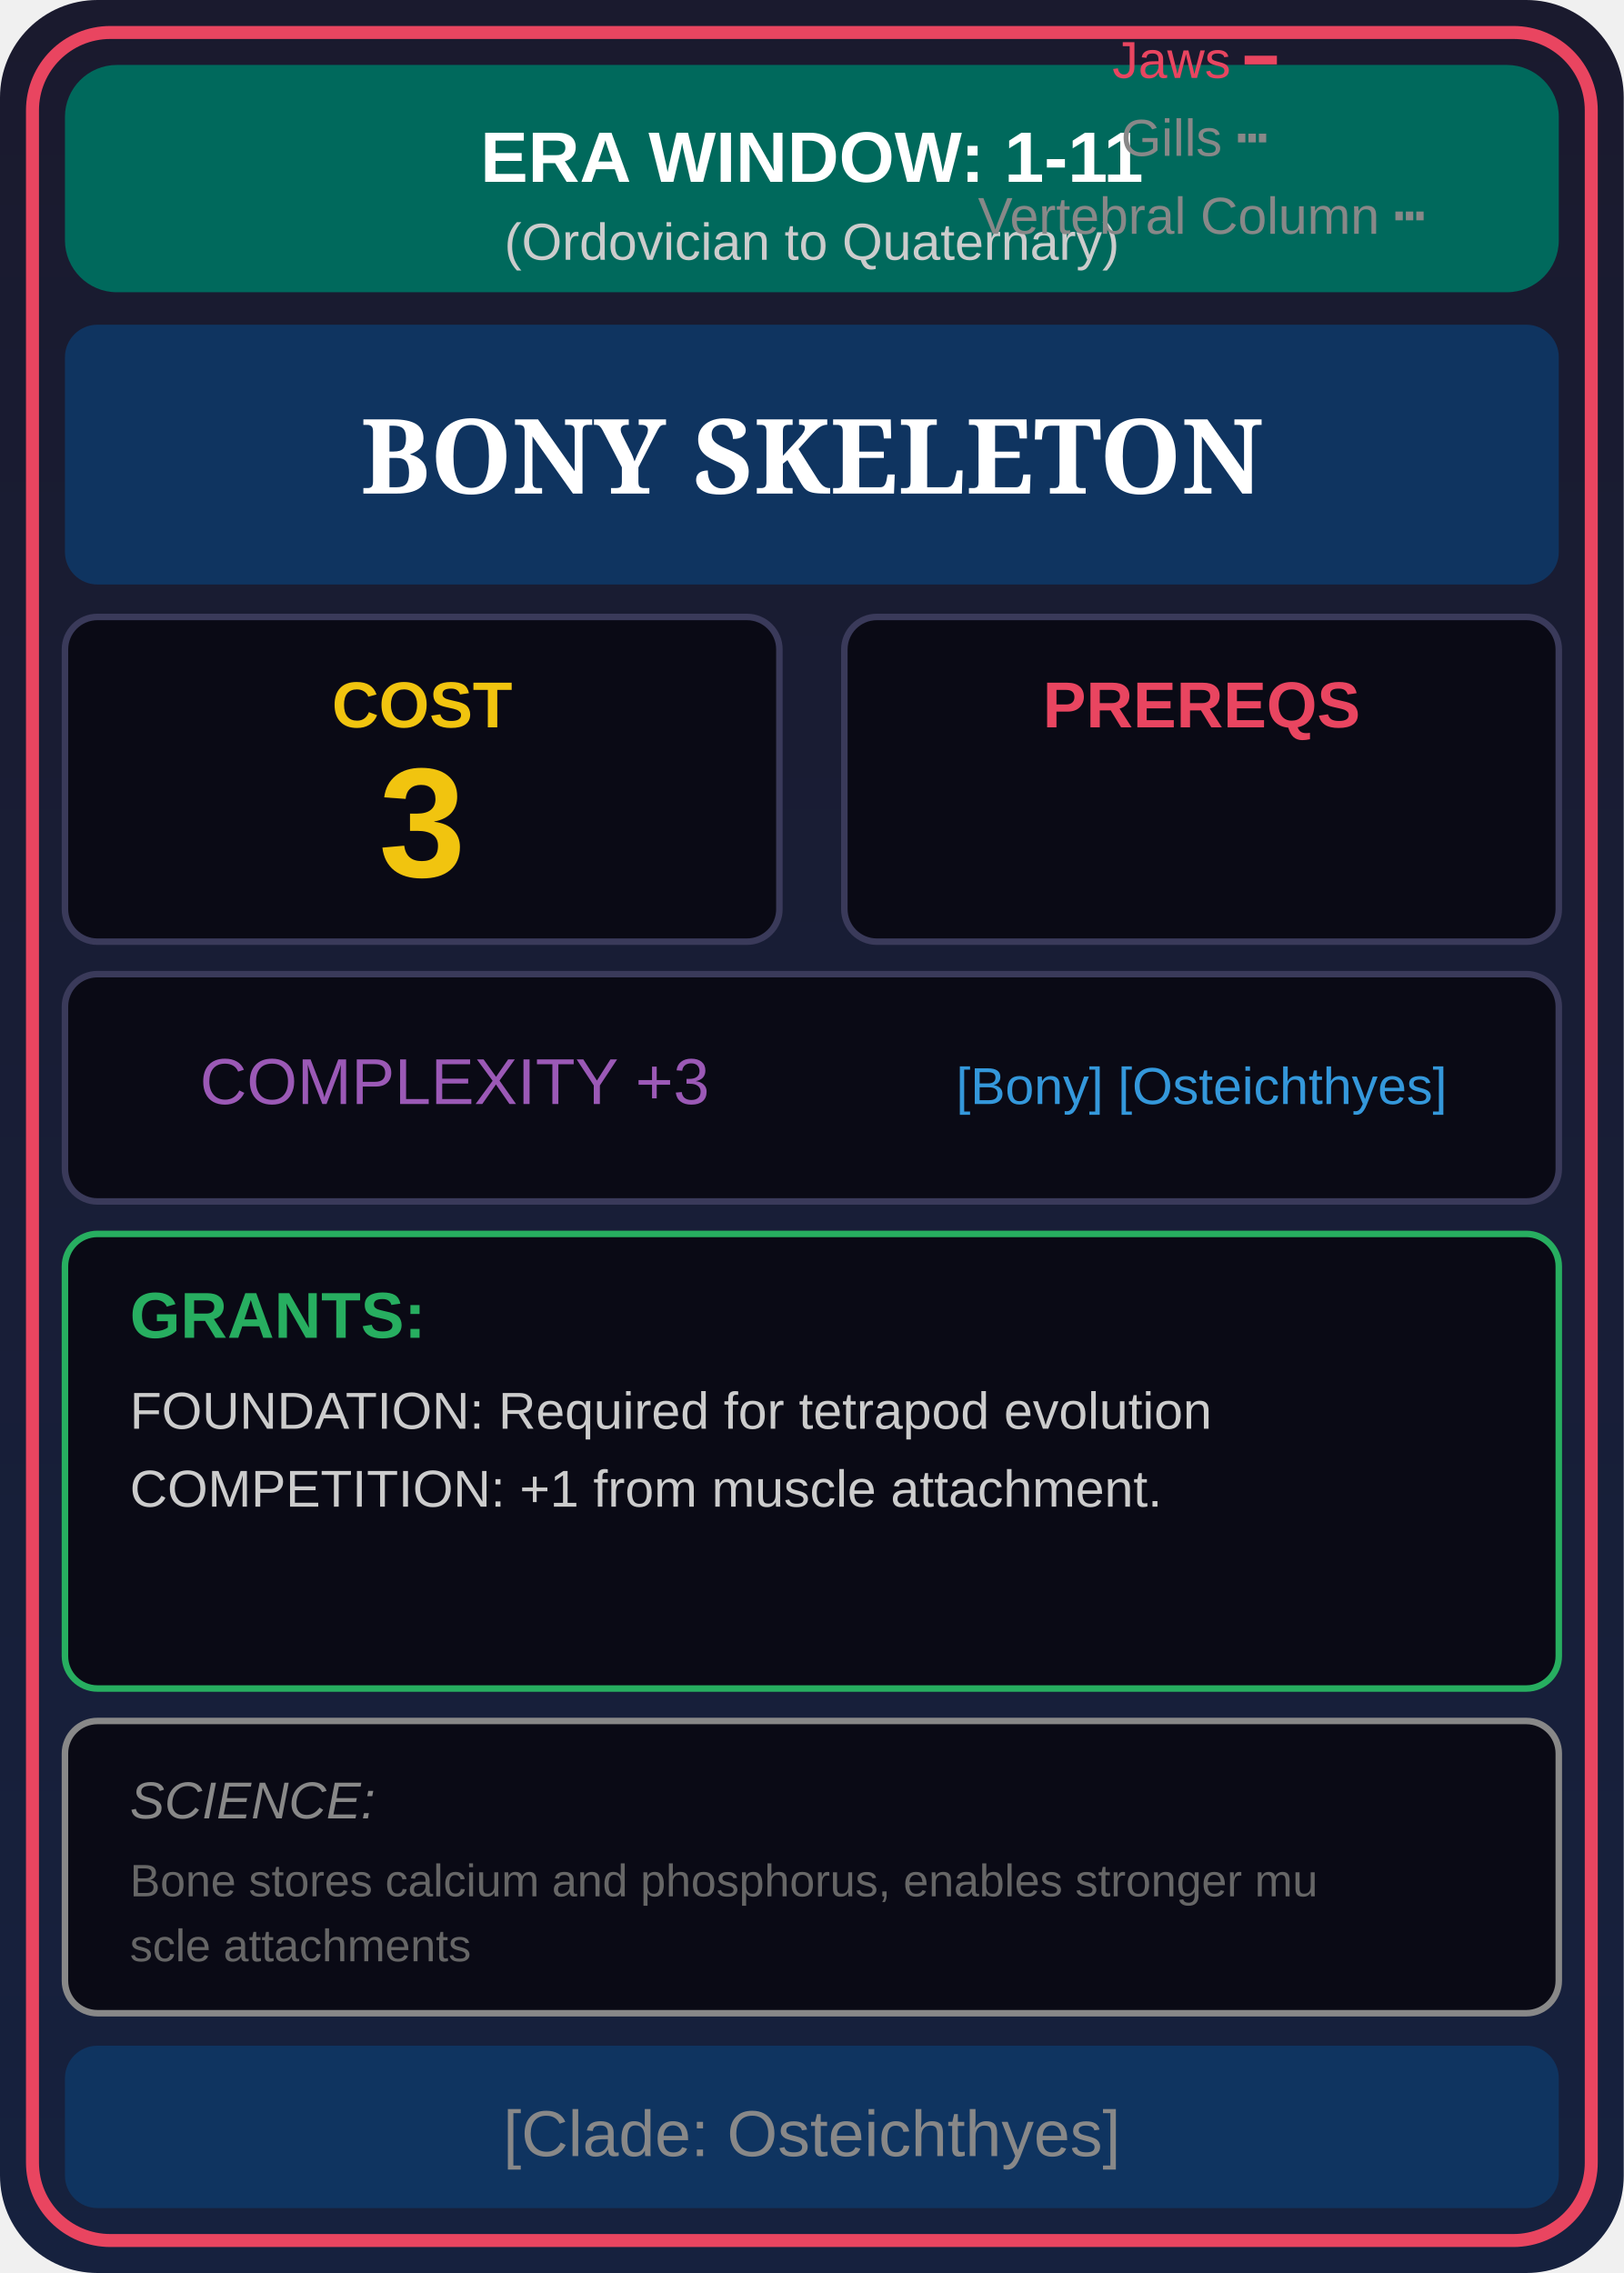
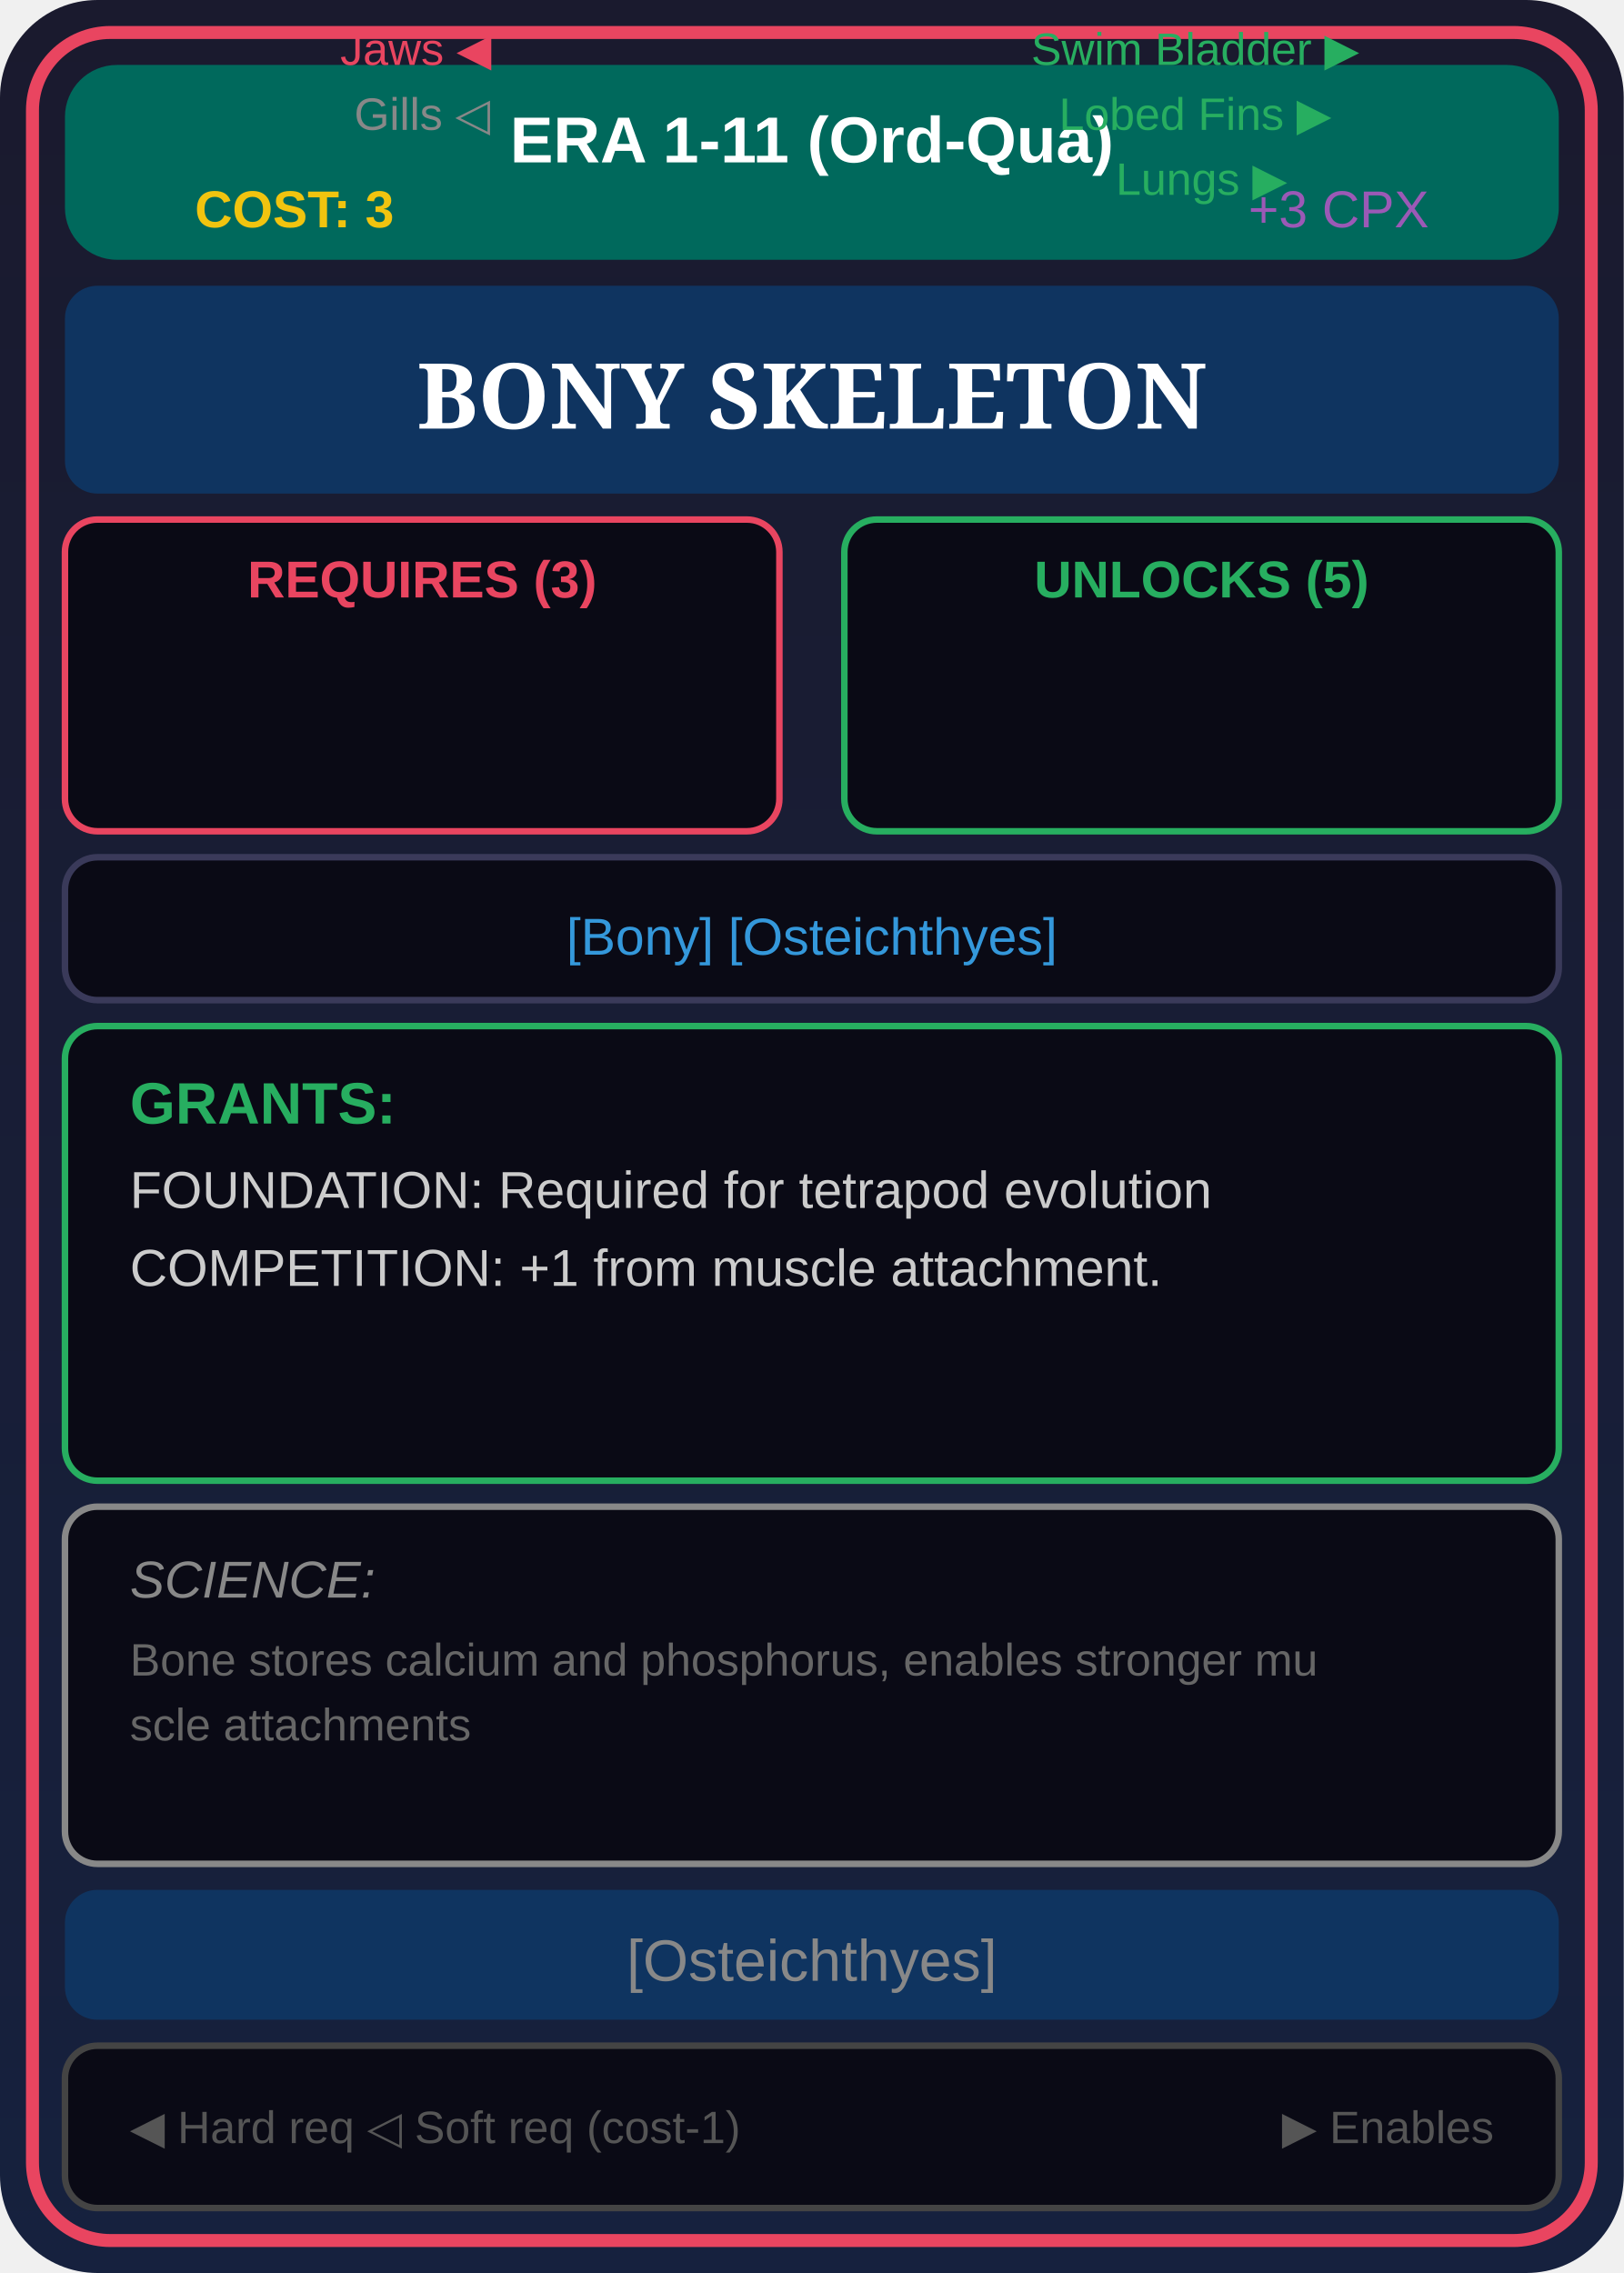
<svg xmlns="http://www.w3.org/2000/svg" viewBox="0 0 250 350" width="250" height="350">
  <defs>
    <linearGradient id="cardBg" x1="0%" y1="0%" x2="0%" y2="100%">
      <stop offset="0%" style="stop-color:#1a1a2e" />
      <stop offset="100%" style="stop-color:#16213e" />
    </linearGradient>
    <linearGradient id="eraGrad" x1="0%" y1="0%" x2="100%" y2="0%">
      <stop offset="0%" style="stop-color:#00695c" />
      <stop offset="100%" style="stop-color:#00695c" />
    </linearGradient>
  </defs>
  <rect width="250" height="350" fill="url(#cardBg)" rx="15" />
  <rect x="5" y="5" width="240" height="340" fill="none" stroke="#e94560" stroke-width="2" rx="12" />
-   <rect x="10" y="10" width="230" height="35" fill="url(#eraGrad)" rx="8" />
-   <text x="125" y="28" font-family="Arial" font-size="11" fill="#fff" text-anchor="middle" font-weight="bold">ERA WINDOW: 1-11</text>
-   <text x="125" y="40" font-family="Arial" font-size="8" fill="#ccc" text-anchor="middle">(Ordovician to Quaternary)</text>
-   <rect x="10" y="50" width="230" height="40" fill="#0f3460" rx="5" />
-   <text x="125" y="76" font-family="Georgia" font-size="16" fill="#fff" text-anchor="middle" font-weight="bold">BONY SKELETON</text>
-   <rect x="10" y="95" width="110" height="50" fill="#0a0a15" stroke="#3a3a5a" rx="5" />
-   <text x="65" y="112" font-family="Arial" font-size="10" fill="#f1c40f" text-anchor="middle" font-weight="bold">COST</text>
-   <text x="65" y="135" font-family="Arial" font-size="24" fill="#f1c40f" text-anchor="middle" font-weight="bold">3</text>
-   <rect x="130" y="95" width="110" height="50" fill="#0a0a15" stroke="#3a3a5a" rx="5" />
-   <text x="185" y="112" font-family="Arial" font-size="10" fill="#e94560" text-anchor="middle" font-weight="bold">PREREQS</text>
-   <text font-family="Arial" font-size="8" text-anchor="middle">
-     <tspan x="185" dy="12" fill="#e94560">Jaws ━</tspan>
-     <tspan x="185" dy="12" fill="#888">Gills ┅</tspan>
-     <tspan x="185" dy="12" fill="#888">Vertebral Column ┅</tspan>
+   <rect x="10" y="10" width="230" height="30" fill="url(#eraGrad)" rx="8" />
+   <text x="125" y="25" font-family="Arial" font-size="10" fill="#fff" text-anchor="middle" font-weight="bold">ERA 1-11 (Ord-Qua)</text>
+   <text x="30" y="35" font-family="Arial" font-size="8" fill="#f1c40f" font-weight="bold">COST: 3</text>
+   <text x="220" y="35" font-family="Arial" font-size="8" fill="#9b59b6" text-anchor="end">+3 CPX</text>
+   <rect x="10" y="44" width="230" height="32" fill="#0f3460" rx="5" />
+   <text x="125" y="66" font-family="Georgia" font-size="14" fill="#fff" text-anchor="middle" font-weight="bold">BONY SKELETON</text>
+   <rect x="10" y="80" width="110" height="48" fill="#0a0a15" stroke="#e94560" rx="5" />
+   <text x="65" y="92" font-family="Arial" font-size="8" fill="#e94560" text-anchor="middle" font-weight="bold">REQUIRES (3)</text>
+   <text font-family="Arial" font-size="7" text-anchor="middle">
+     <tspan x="65" dy="10" fill="#e94560">Jaws ◀</tspan>
+     <tspan x="65" dy="10" fill="#888">Gills ◁</tspan>
  </text>
-   <rect x="10" y="150" width="230" height="35" fill="#0a0a15" stroke="#3a3a5a" rx="5" />
-   <text x="70" y="170" font-family="Arial" font-size="10" fill="#9b59b6" text-anchor="middle">COMPLEXITY +3</text>
-   <text x="185" y="170" font-family="Arial" font-size="8" fill="#3498db" text-anchor="middle">[Bony] [Osteichthyes]</text>
-   <rect x="10" y="190" width="230" height="70" fill="#0a0a15" stroke="#27ae60" rx="5" />
-   <text x="20" y="206" font-family="Arial" font-size="10" fill="#27ae60" font-weight="bold">GRANTS:</text>
-   <text x="20" y="220" font-family="Arial" font-size="8" fill="#ccc">FOUNDATION: Required for tetrapod evolution</text>
-   <text x="20" y="232" font-family="Arial" font-size="8" fill="#ccc">COMPETITION: +1 from muscle attachment.</text>
-   <text x="20" y="244" font-family="Arial" font-size="8" fill="#ccc" />
-   <rect x="10" y="265" width="230" height="45" fill="#0a0a15" stroke="#888" rx="5" />
-   <text x="20" y="280" font-family="Arial" font-size="8" fill="#888" font-style="italic">SCIENCE:</text>
-   <text x="20" y="292" font-family="Arial" font-size="7" fill="#666">Bone stores calcium and phosphorus, enables stronger mu</text>
-   <text x="20" y="302" font-family="Arial" font-size="7" fill="#666">scle attachments</text>
-   <rect x="10" y="315" width="230" height="25" fill="#0f3460" rx="5" />
-   <text x="125" y="332" font-family="Arial" font-size="10" fill="#888" text-anchor="middle">[Clade: Osteichthyes]</text>
+   <rect x="130" y="80" width="110" height="48" fill="#0a0a15" stroke="#27ae60" rx="5" />
+   <text x="185" y="92" font-family="Arial" font-size="8" fill="#27ae60" text-anchor="middle" font-weight="bold">UNLOCKS (5)</text>
+   <text font-family="Arial" font-size="7" text-anchor="middle">
+     <tspan x="185" dy="10" fill="#27ae60">Swim Bladder ▶</tspan>
+     <tspan x="185" dy="10" fill="#27ae60">Lobed Fins ▶</tspan>
+     <tspan x="185" dy="10" fill="#27ae60">Lungs ▶</tspan>
+   </text>
+   <rect x="10" y="132" width="230" height="22" fill="#0a0a15" stroke="#3a3a5a" rx="5" />
+   <text x="125" y="147" font-family="Arial" font-size="8" fill="#3498db" text-anchor="middle">[Bony] [Osteichthyes]</text>
+   <rect x="10" y="158" width="230" height="70" fill="#0a0a15" stroke="#27ae60" rx="5" />
+   <text x="20" y="173" font-family="Arial" font-size="9" fill="#27ae60" font-weight="bold">GRANTS:</text>
+   <text x="20" y="186" font-family="Arial" font-size="8" fill="#ccc">FOUNDATION: Required for tetrapod evolution</text>
+   <text x="20" y="198" font-family="Arial" font-size="8" fill="#ccc">COMPETITION: +1 from muscle attachment.</text>
+   <text x="20" y="210" font-family="Arial" font-size="8" fill="#ccc" />
+   <rect x="10" y="232" width="230" height="55" fill="#0a0a15" stroke="#888" rx="5" />
+   <text x="20" y="246" font-family="Arial" font-size="8" fill="#888" font-style="italic">SCIENCE:</text>
+   <text x="20" y="258" font-family="Arial" font-size="7" fill="#666">Bone stores calcium and phosphorus, enables stronger mu</text>
+   <text x="20" y="268" font-family="Arial" font-size="7" fill="#666">scle attachments</text>
+   <rect x="10" y="291" width="230" height="20" fill="#0f3460" rx="5" />
+   <text x="125" y="305" font-family="Arial" font-size="9" fill="#888" text-anchor="middle">[Osteichthyes]</text>
+   <rect x="10" y="315" width="230" height="25" fill="#0a0a15" stroke="#444" rx="5" />
+   <text x="20" y="330" font-family="Arial" font-size="7" fill="#555">◀ Hard req  ◁ Soft req (cost-1)</text>
+   <text x="230" y="330" font-family="Arial" font-size="7" fill="#555" text-anchor="end">▶ Enables</text>
</svg>
